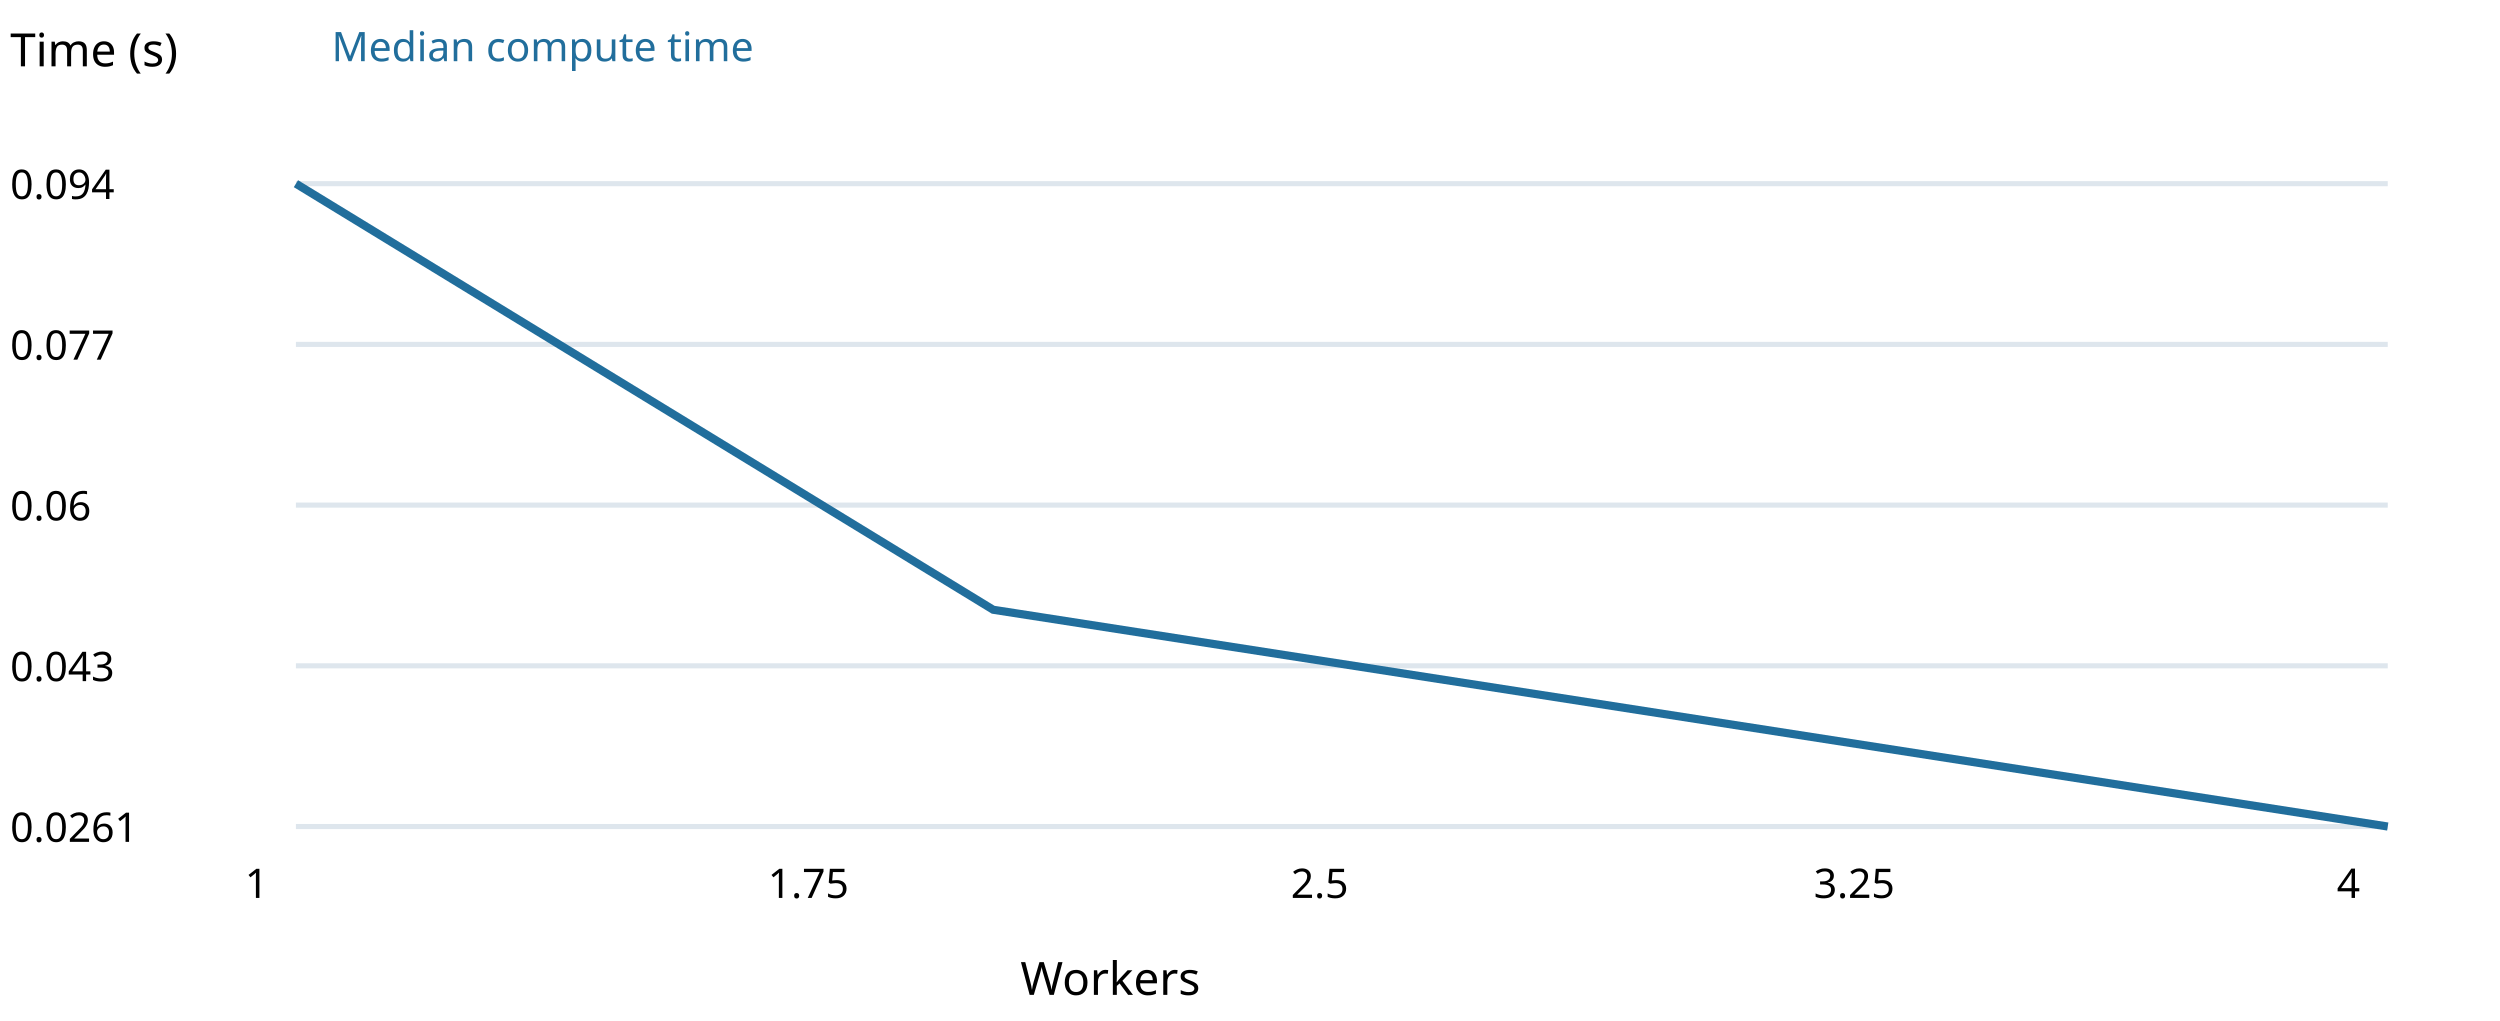
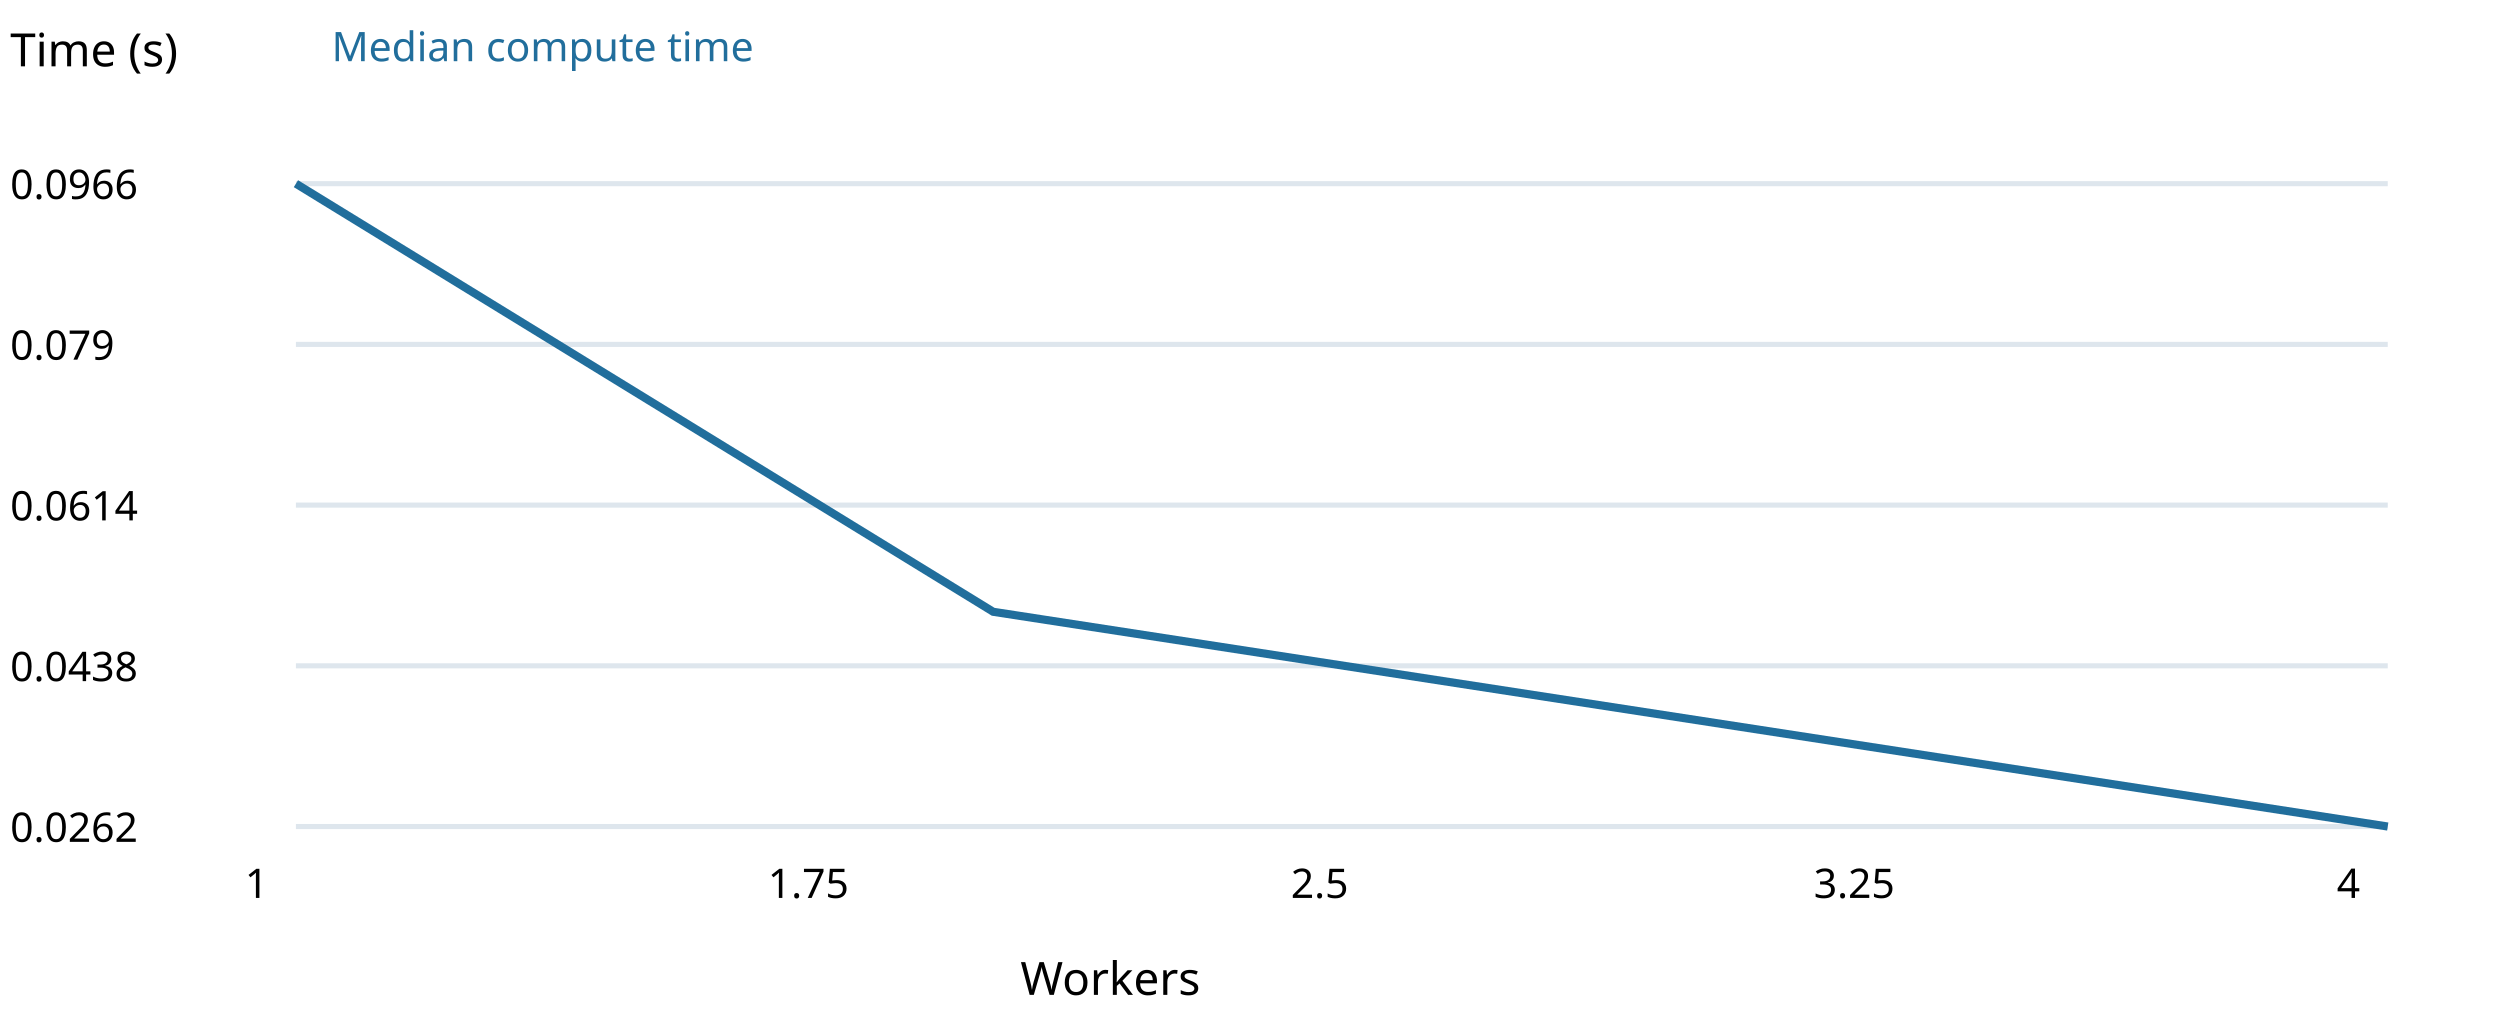
<svg xmlns="http://www.w3.org/2000/svg" width="490" height="200" preserveAspectRatio="xMinYMin meet" viewBox="0 0 490 200" version="1.0" fill-rule="evenodd">
  <clipPath id="clip">
    <rect x="0" y="0" width="490" height="200" />
  </clipPath>
  <g id="group" transform="scale(1,-1) translate(0,-200)" style="clip-path: url(#clip)">
    <g transform="">
      <path d="M 58,38 L 468,38 Z" style="stroke: rgb(87%,90%,93%); stroke-linecap: butt; stroke-width: 1;" />
-       <text x="2" y="35.0" style="font-family: Times-Roman; font-size: 8px;fill: rgb(0%,0%,0%); stroke:none;" transform="translate(0,70) scale(1,-1)">0.0261</text>
+       <text x="2" y="35.0" style="font-family: Times-Roman; font-size: 8px;fill: rgb(0%,0%,0%); stroke:none;" transform="translate(0,70) scale(1,-1)">0.0262</text>
      <text x="48.0" y="24" style="font-family: Times-Roman; font-size: 8px;fill: rgb(0%,0%,0%); stroke:none;" transform="translate(0,48) scale(1,-1)">1</text>
      <path d="M 58,69.5 L 468,69.5 Z" style="stroke: rgb(87%,90%,93%); stroke-linecap: butt; stroke-width: 1;" />
-       <text x="2" y="66.5" style="font-family: Times-Roman; font-size: 8px;fill: rgb(0%,0%,0%); stroke:none;" transform="translate(0,133) scale(1,-1)">0.043</text>
+       <text x="2" y="66.5" style="font-family: Times-Roman; font-size: 8px;fill: rgb(0%,0%,0%); stroke:none;" transform="translate(0,133) scale(1,-1)">0.0438</text>
      <text x="150.5" y="24" style="font-family: Times-Roman; font-size: 8px;fill: rgb(0%,0%,0%); stroke:none;" transform="translate(0,48) scale(1,-1)">1.75</text>
      <path d="M 58,101 L 468,101 Z" style="stroke: rgb(87%,90%,93%); stroke-linecap: butt; stroke-width: 1;" />
-       <text x="2" y="98.0" style="font-family: Times-Roman; font-size: 8px;fill: rgb(0%,0%,0%); stroke:none;" transform="translate(0,196) scale(1,-1)">0.06</text>
+       <text x="2" y="98.0" style="font-family: Times-Roman; font-size: 8px;fill: rgb(0%,0%,0%); stroke:none;" transform="translate(0,196) scale(1,-1)">0.0614</text>
      <text x="253.0" y="24" style="font-family: Times-Roman; font-size: 8px;fill: rgb(0%,0%,0%); stroke:none;" transform="translate(0,48) scale(1,-1)">2.5</text>
      <path d="M 58,132.5 L 468,132.5 Z" style="stroke: rgb(87%,90%,93%); stroke-linecap: butt; stroke-width: 1;" />
-       <text x="2" y="129.5" style="font-family: Times-Roman; font-size: 8px;fill: rgb(0%,0%,0%); stroke:none;" transform="translate(0,259) scale(1,-1)">0.077</text>
+       <text x="2" y="129.5" style="font-family: Times-Roman; font-size: 8px;fill: rgb(0%,0%,0%); stroke:none;" transform="translate(0,259) scale(1,-1)">0.079</text>
      <text x="355.5" y="24" style="font-family: Times-Roman; font-size: 8px;fill: rgb(0%,0%,0%); stroke:none;" transform="translate(0,48) scale(1,-1)">3.25</text>
      <path d="M 58,164 L 468,164 Z" style="stroke: rgb(87%,90%,93%); stroke-linecap: butt; stroke-width: 1;" />
-       <text x="2" y="161.0" style="font-family: Times-Roman; font-size: 8px;fill: rgb(0%,0%,0%); stroke:none;" transform="translate(0,322) scale(1,-1)">0.094</text>
+       <text x="2" y="161.0" style="font-family: Times-Roman; font-size: 8px;fill: rgb(0%,0%,0%); stroke:none;" transform="translate(0,322) scale(1,-1)">0.0966</text>
      <text x="458.0" y="24" style="font-family: Times-Roman; font-size: 8px;fill: rgb(0%,0%,0%); stroke:none;" transform="translate(0,48) scale(1,-1)">4</text>
-       <polyline points="58 164, 194.667 80.488, 468 38" style="stroke: rgb(13%,43%,61%); stroke-linecap: butt; stroke-width: 1.6; fill: None; fill-rule: evenodd;" />
+       <polyline points="58 164, 194.667 80.089, 468 38" style="stroke: rgb(13%,43%,61%); stroke-linecap: butt; stroke-width: 1.6; fill: None; fill-rule: evenodd;" />
      <text x="65" y="188" style="font-family: Times-Roman; font-size: 8px;fill: rgb(13%,43%,61%); stroke:none;" transform="translate(0,376) scale(1,-1)">Median compute time</text>
      <text x="200.0" y="5" style="font-family: Times-Roman; font-size: 9px;fill: rgb(0%,0%,0%); stroke:none;" transform="translate(0,10) scale(1,-1)">Workers</text>
      <text x="2" y="187" style="font-family: Times-Roman; font-size: 9px;fill: rgb(0%,0%,0%); stroke:none;" transform="translate(0,374) scale(1,-1)">Time (s)</text>
    </g>
  </g>
</svg>
